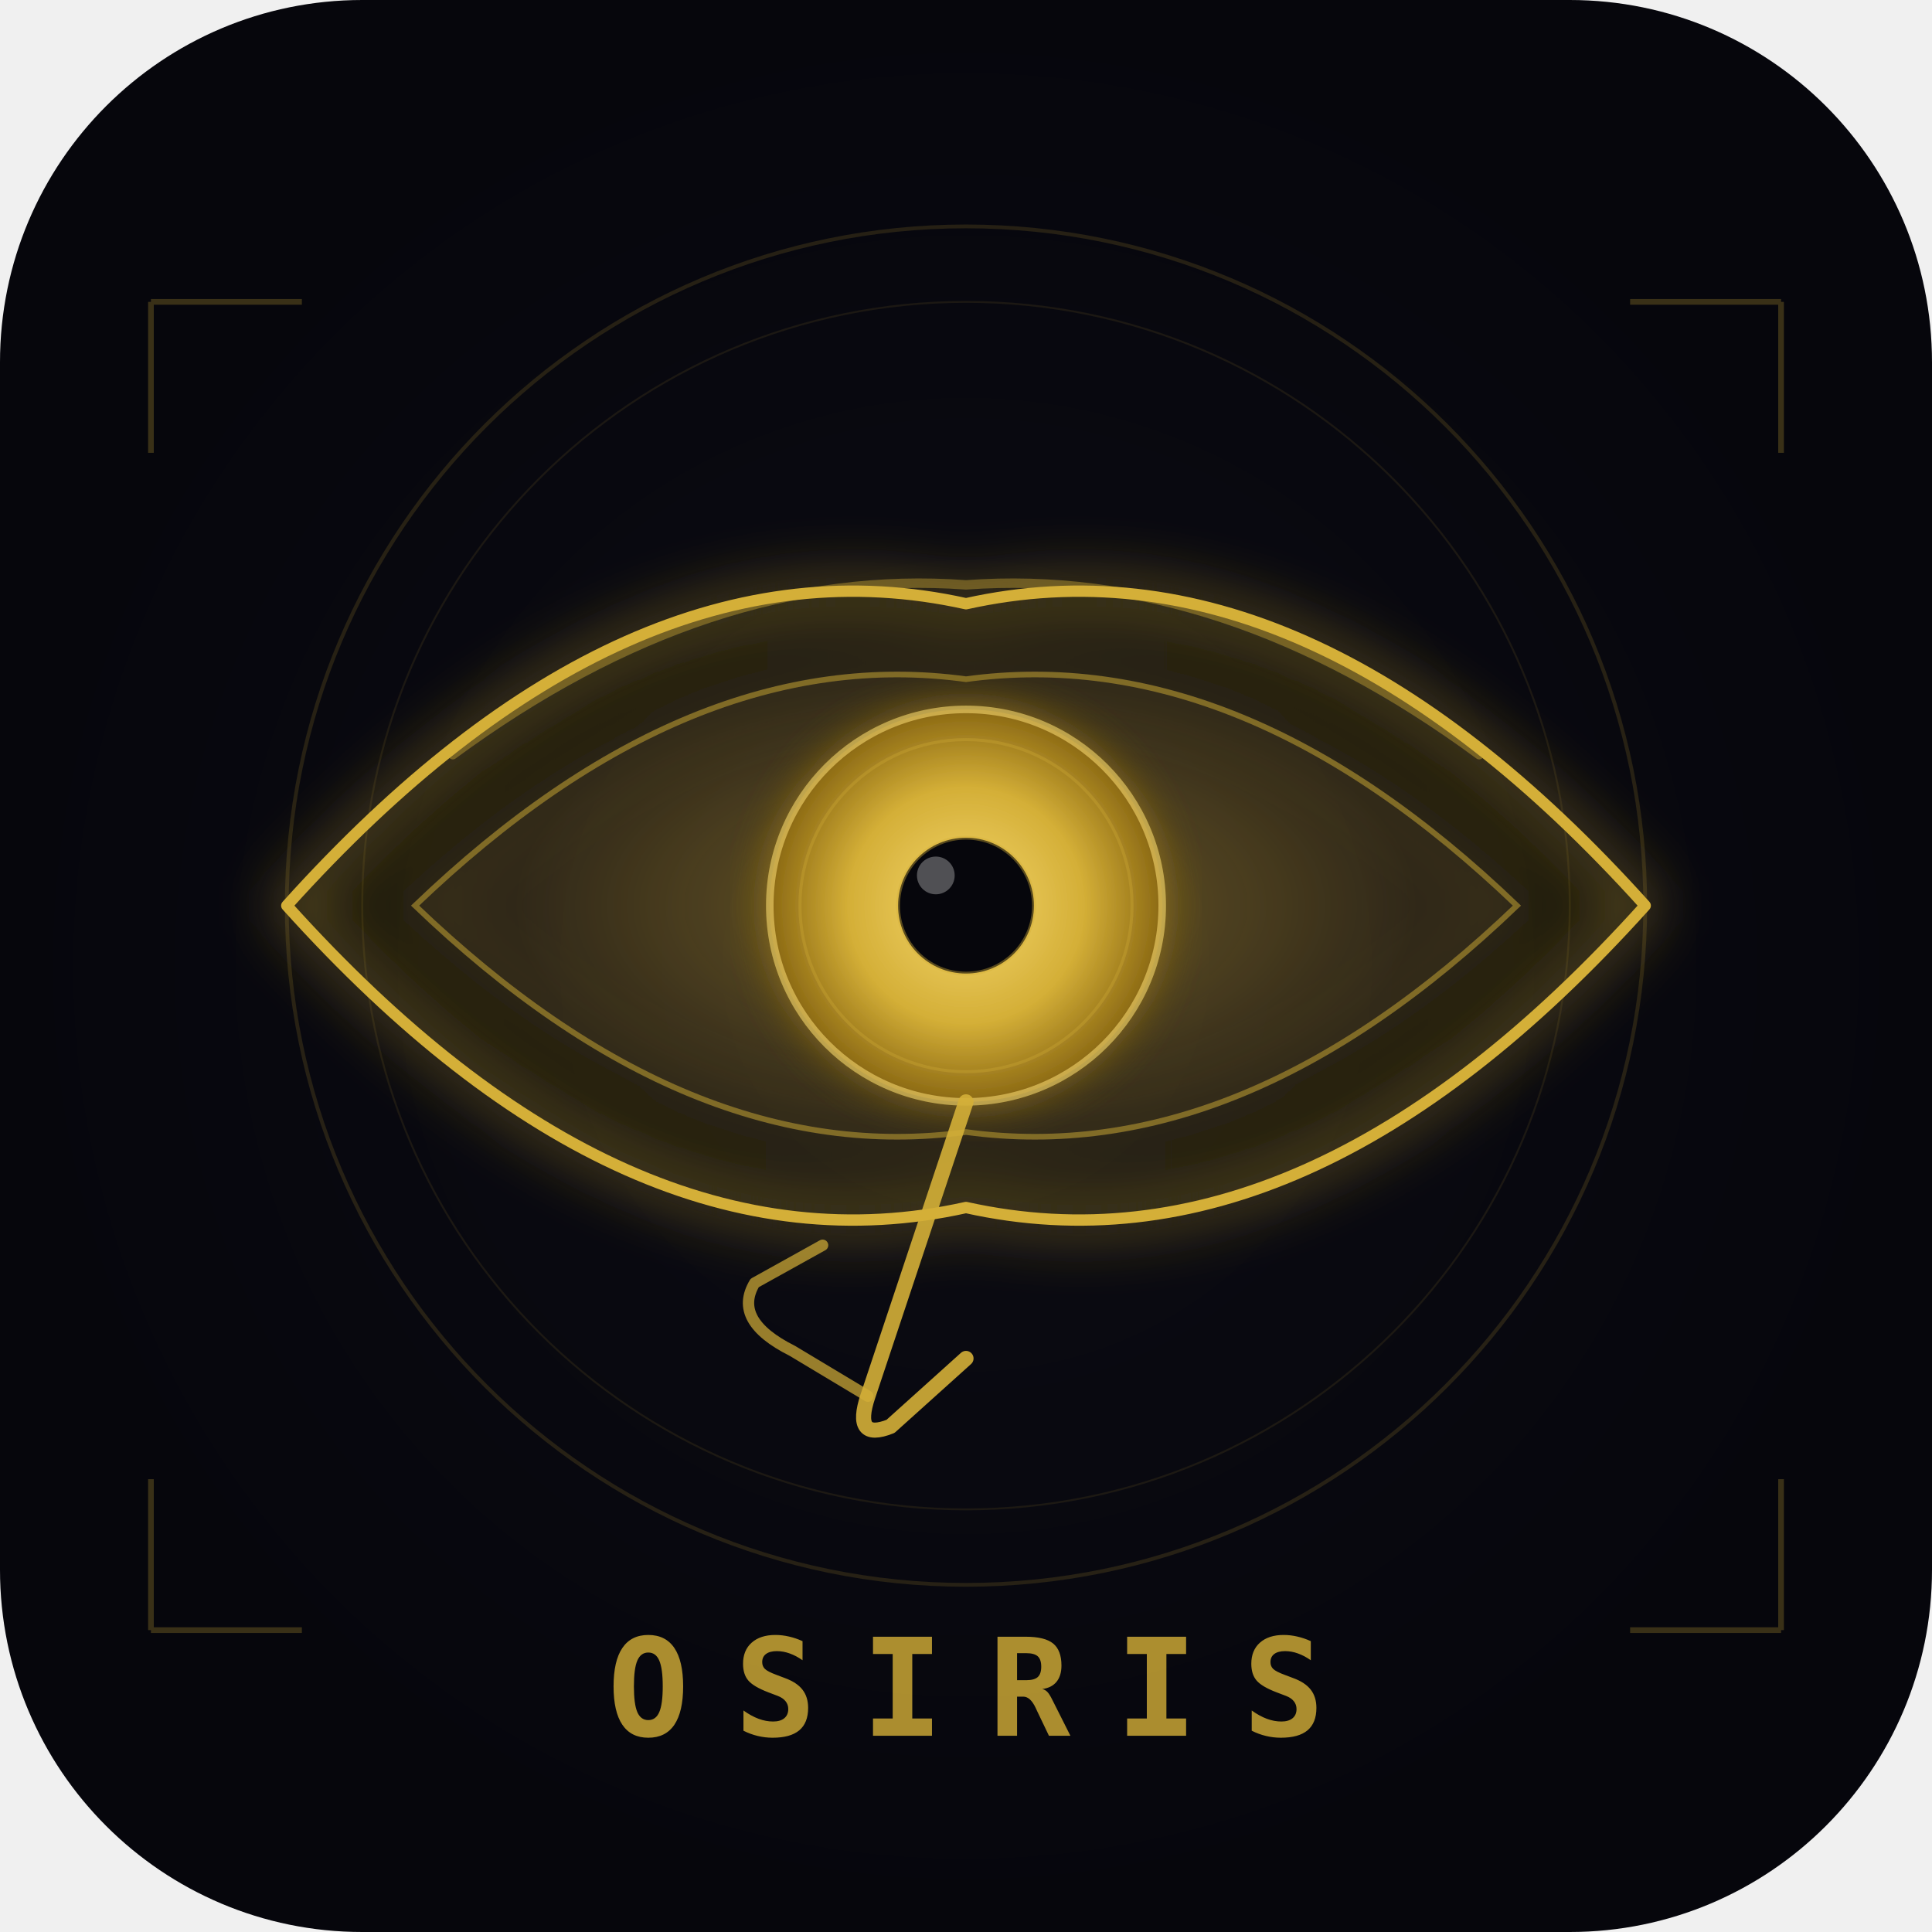
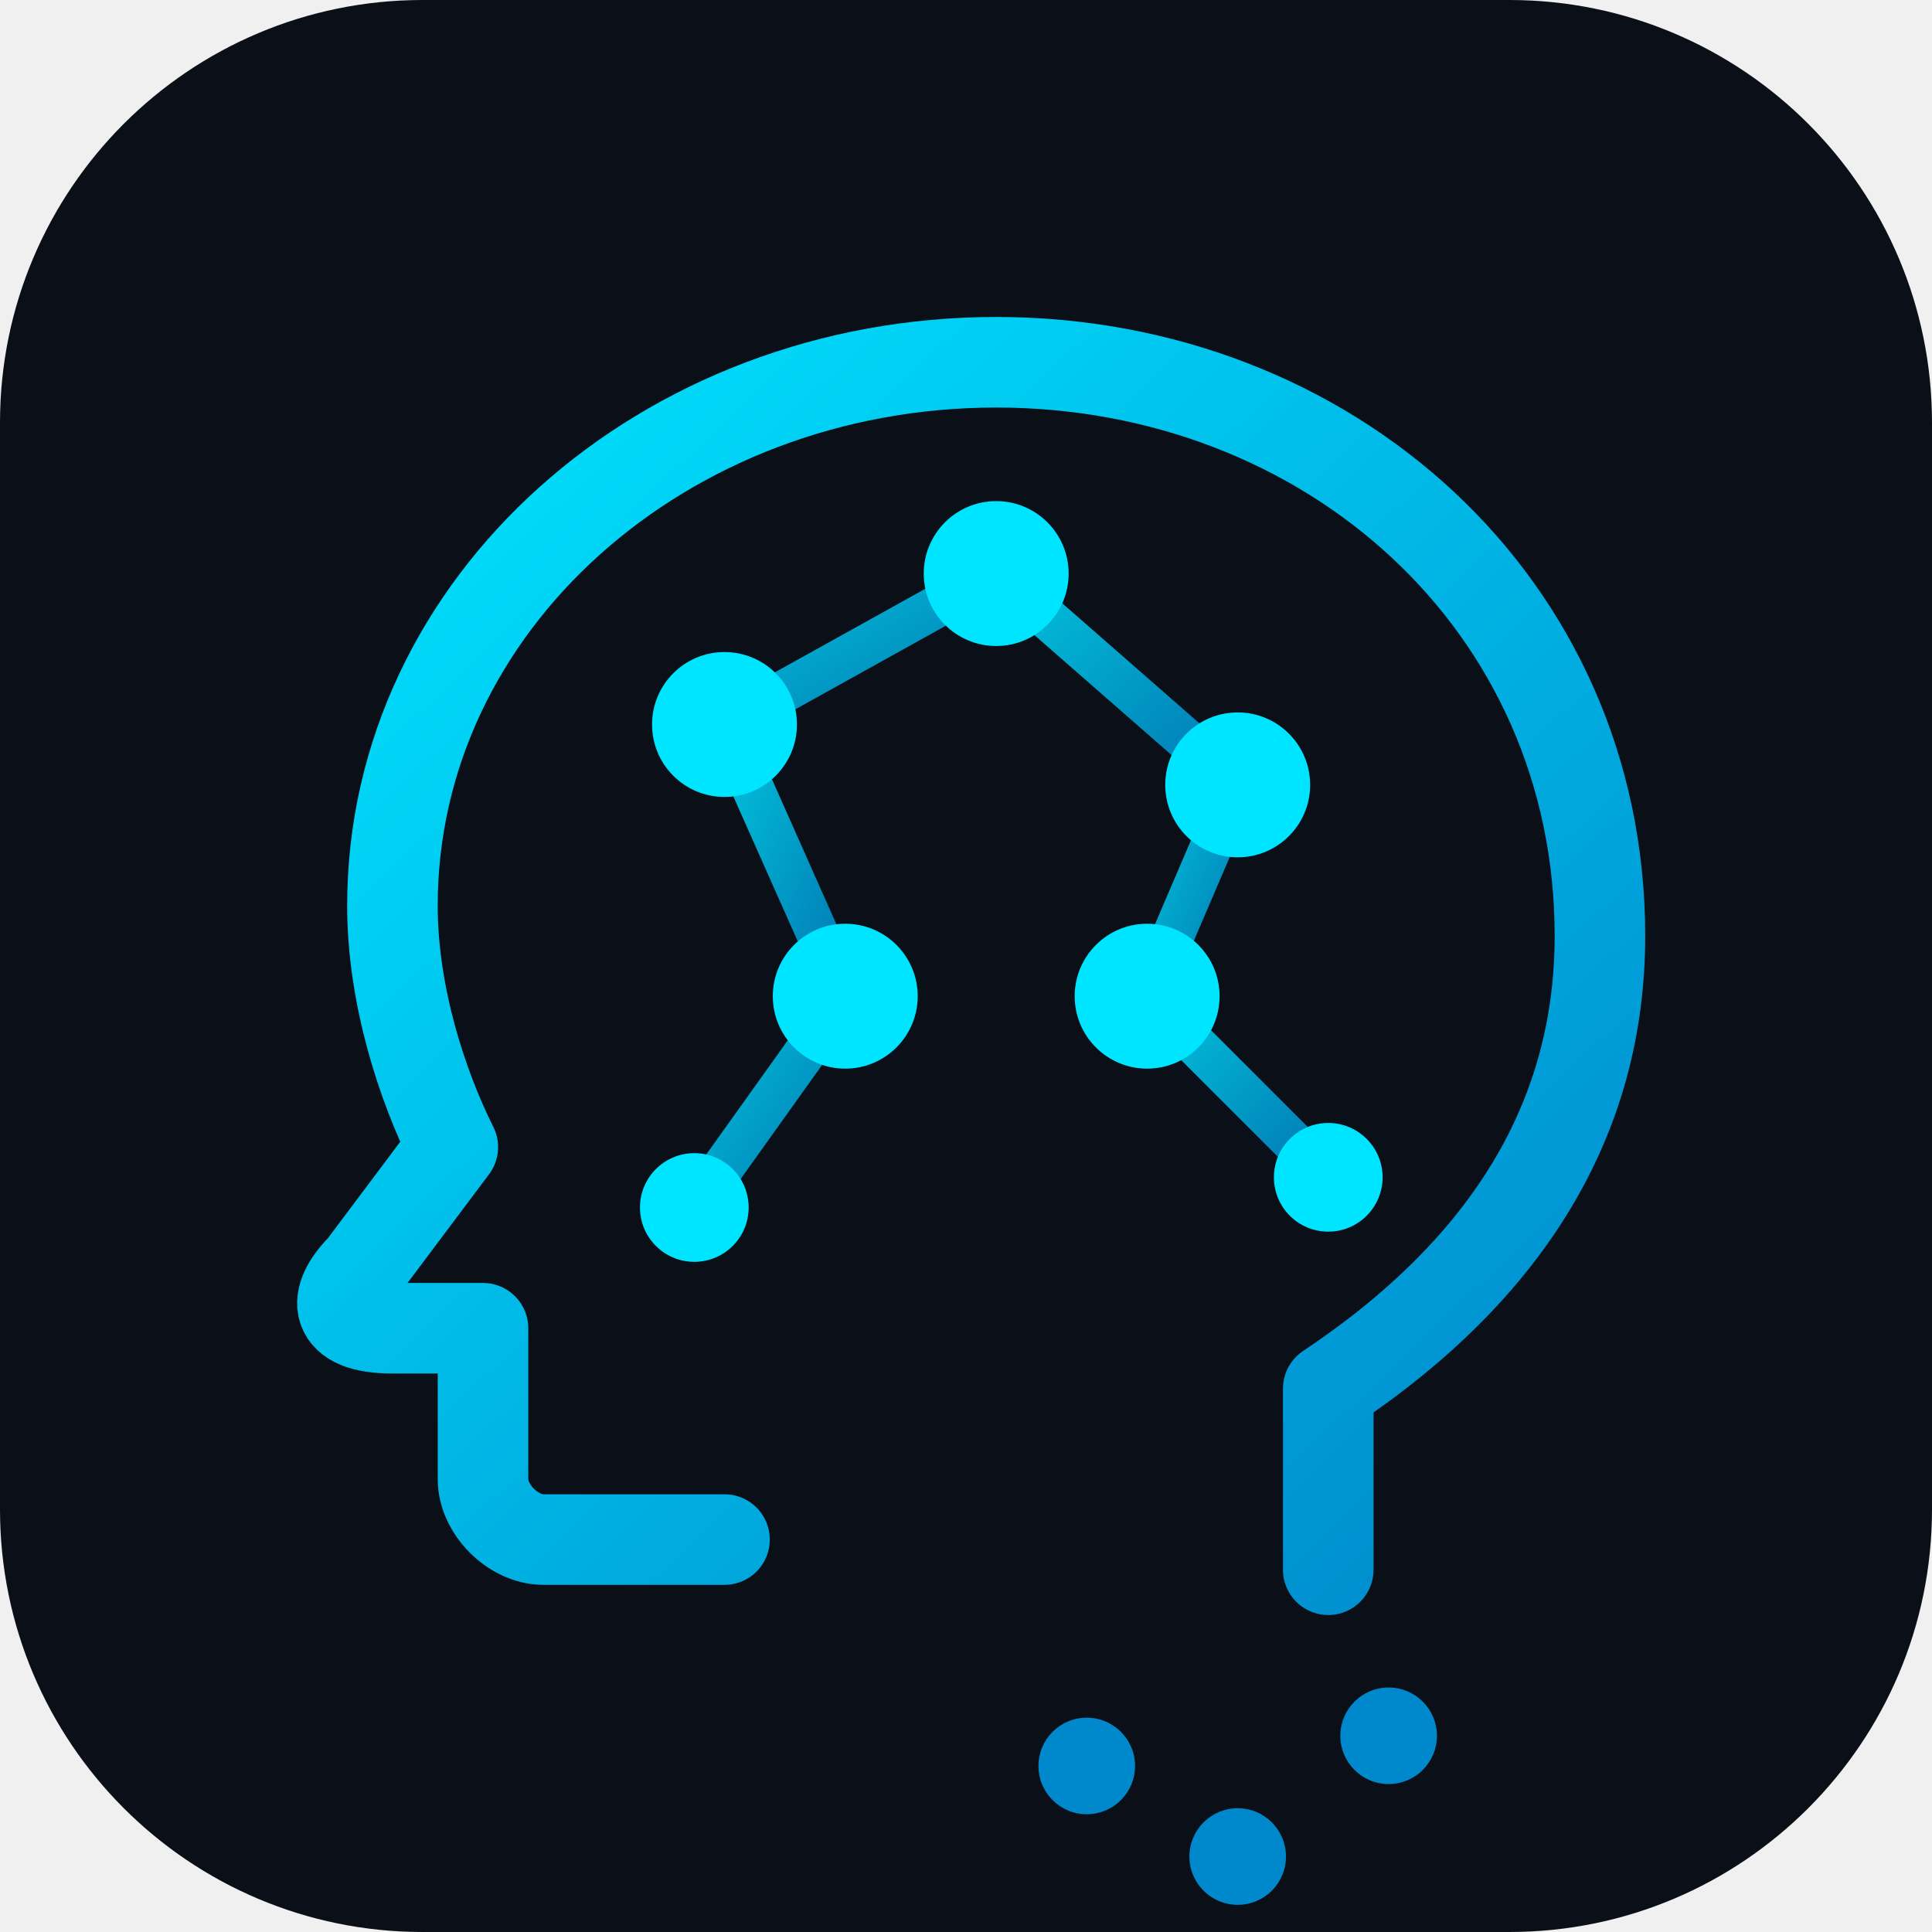
- <svg xmlns="http://www.w3.org/2000/svg" viewBox="0 0 512 512" width="512" height="512">
+ <svg xmlns="http://www.w3.org/2000/svg" viewBox="0 0 64 64">
  <defs>
-     <radialGradient id="bg" cx="50%" cy="50%" r="50%">
-       <stop offset="0%" stop-color="#0C0C14" />
-       <stop offset="100%" stop-color="#06060C" />
-     </radialGradient>
-     <radialGradient id="iris" cx="50%" cy="50%" r="50%">
-       <stop offset="0%" stop-color="#F5D76E" />
-       <stop offset="60%" stop-color="#D4AF37" />
-       <stop offset="100%" stop-color="#8B6914" />
-     </radialGradient>
-     <radialGradient id="glow" cx="50%" cy="50%" r="50%">
-       <stop offset="0%" stop-color="#D4AF37" stop-opacity="0.4" />
-       <stop offset="100%" stop-color="#D4AF37" stop-opacity="0" />
-     </radialGradient>
-     <filter id="f1" x="-50%" y="-50%" width="200%" height="200%">
-       <feGaussianBlur stdDeviation="8" result="blur" />
-       <feComposite in="SourceGraphic" in2="blur" operator="over" />
-     </filter>
-     <filter id="glow-filter">
-       <feGaussianBlur stdDeviation="6" result="blur" />
-       <feMerge>
-         <feMergeNode in="blur" />
-         <feMergeNode in="SourceGraphic" />
-       </feMerge>
-     </filter>
+     <linearGradient id="g" x1="0" y1="0" x2="1" y2="1">
+       <stop offset="0" stop-color="#00E5FF" />
+       <stop offset="1" stop-color="#0088CC" />
+     </linearGradient>
  </defs>
-   <rect width="512" height="512" rx="96" fill="url(#bg)" />
-   <circle cx="256" cy="240" r="180" fill="none" stroke="#D4AF37" stroke-width="1" opacity="0.15" />
-   <circle cx="256" cy="240" r="160" fill="none" stroke="#D4AF37" stroke-width="0.5" opacity="0.1" />
-   <ellipse cx="256" cy="240" rx="120" ry="60" fill="url(#glow)" />
-   <g filter="url(#f1)">
-     <path d="M76 240 Q166 140 256 160 Q346 140 436 240 Q346 340 256 320 Q166 340 76 240Z" fill="rgba(212,175,55,0.06)" stroke="#D4AF37" stroke-width="3" stroke-linejoin="round" />
-     <path d="M110 240 Q183 170 256 180 Q329 170 402 240 Q329 310 256 300 Q183 310 110 240Z" fill="rgba(212,175,55,0.08)" stroke="#D4AF37" stroke-width="1.5" opacity="0.5" />
+   <rect width="64" height="64" rx="14" fill="#0A0F18" />
+   <path d="M44 52 V46 C50 42 53 37 53 31 C53 20 44 12 33 12 C22 12 13 20 13 30 C13 33 14 36 15 38 L12 42 C11 43 11 44 13 44 H16 V49 C16 50 17 51 18 51 H24" fill="none" stroke="url(#g)" stroke-width="3" stroke-linecap="round" stroke-linejoin="round" />
+   <g stroke="url(#g)" stroke-width="1.4" opacity="0.85">
+     <line x1="24" y1="24" x2="33" y2="19" />
+     <line x1="33" y1="19" x2="41" y2="26" />
+     <line x1="24" y1="24" x2="28" y2="33" />
+     <line x1="28" y1="33" x2="38" y2="33" />
+     <line x1="38" y1="33" x2="41" y2="26" />
+     <line x1="28" y1="33" x2="23" y2="40" />
+     <line x1="38" y1="33" x2="44" y2="39" />
  </g>
-   <circle cx="256" cy="240" r="52" fill="url(#iris)" filter="url(#glow-filter)" />
-   <circle cx="256" cy="240" r="52" fill="none" stroke="#F5D76E" stroke-width="2" opacity="0.6" />
-   <circle cx="256" cy="240" r="44" fill="none" stroke="#D4AF37" stroke-width="0.8" opacity="0.3" />
-   <circle cx="256" cy="240" r="18" fill="#06060C" />
-   <circle cx="256" cy="240" r="18" fill="none" stroke="#D4AF37" stroke-width="1" opacity="0.4" />
-   <circle cx="248" cy="232" r="5" fill="white" opacity="0.3" />
-   <g stroke="#D4AF37" fill="none" stroke-linecap="round" stroke-linejoin="round">
-     <path d="M256 292 L230 370 Q226 382 236 378 L256 360" stroke-width="4" opacity="0.9" />
-     <path d="M230 370 L210 358 Q194 350 200 340 L218 330" stroke-width="3" opacity="0.7" />
-     <path d="M120 200 Q188 150 256 155 Q324 150 392 200" stroke-width="2.5" opacity="0.4" />
+   <g fill="#00E5FF">
+     <circle cx="24" cy="24" r="2.4" />
+     <circle cx="33" cy="19" r="2.4" />
+     <circle cx="41" cy="26" r="2.4" />
+     <circle cx="28" cy="33" r="2.4" />
+     <circle cx="38" cy="33" r="2.4" />
+     <circle cx="23" cy="40" r="1.8" />
+     <circle cx="44" cy="39" r="1.8" />
  </g>
-   <g stroke="#D4AF37" stroke-width="1.5" opacity="0.25" fill="none">
-     <path d="M40 80 L80 80 M40 80 L40 120" />
-     <path d="M472 80 L432 80 M472 80 L472 120" />
-     <path d="M40 432 L80 432 M40 432 L40 392" />
-     <path d="M472 432 L432 432 M472 432 L472 392" />
+   <g stroke="url(#g)" stroke-width="1.6" fill="none" opacity="0.9">
+     <path d="M36 52 V57" />
+     <path d="M41 50 V60" />
+     <path d="M46 47 V56" />
  </g>
-   <text x="256" y="460" text-anchor="middle" font-family="monospace" font-size="36" fill="#D4AF37" letter-spacing="12" font-weight="700" opacity="0.8">OSIRIS</text>
+   <g fill="#0088CC">
+     <circle cx="36" cy="58.5" r="1.6" />
+     <circle cx="41" cy="61.5" r="1.6" />
+     <circle cx="46" cy="57.5" r="1.6" />
+   </g>
</svg>
